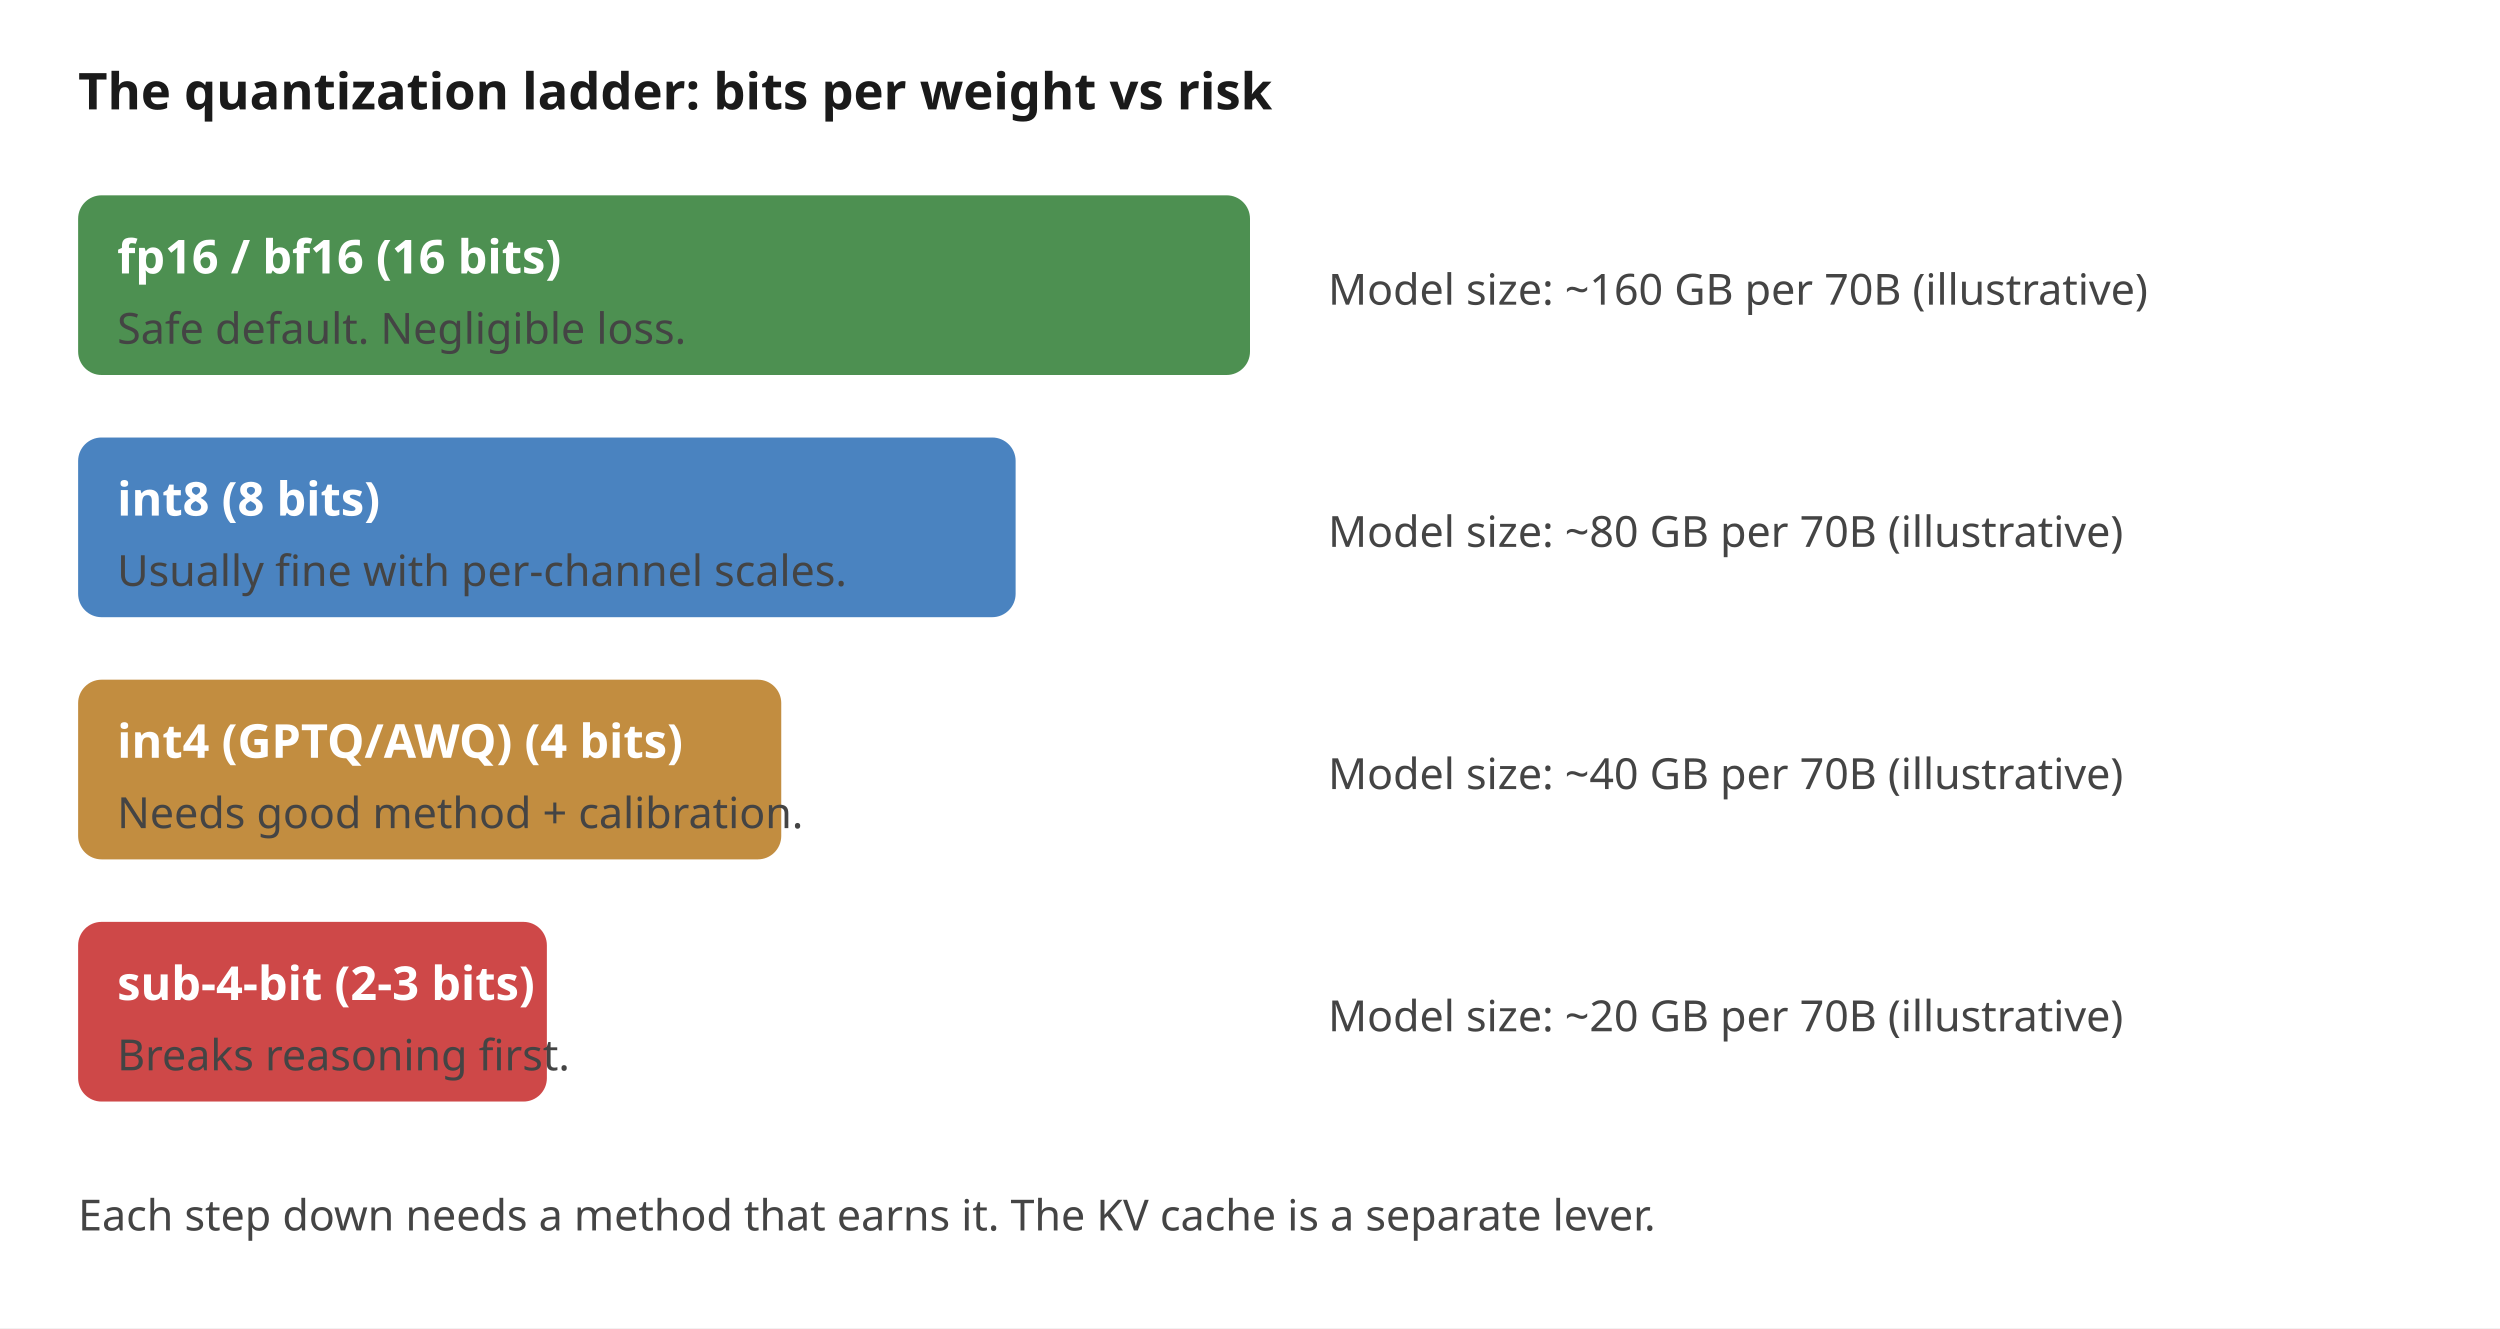
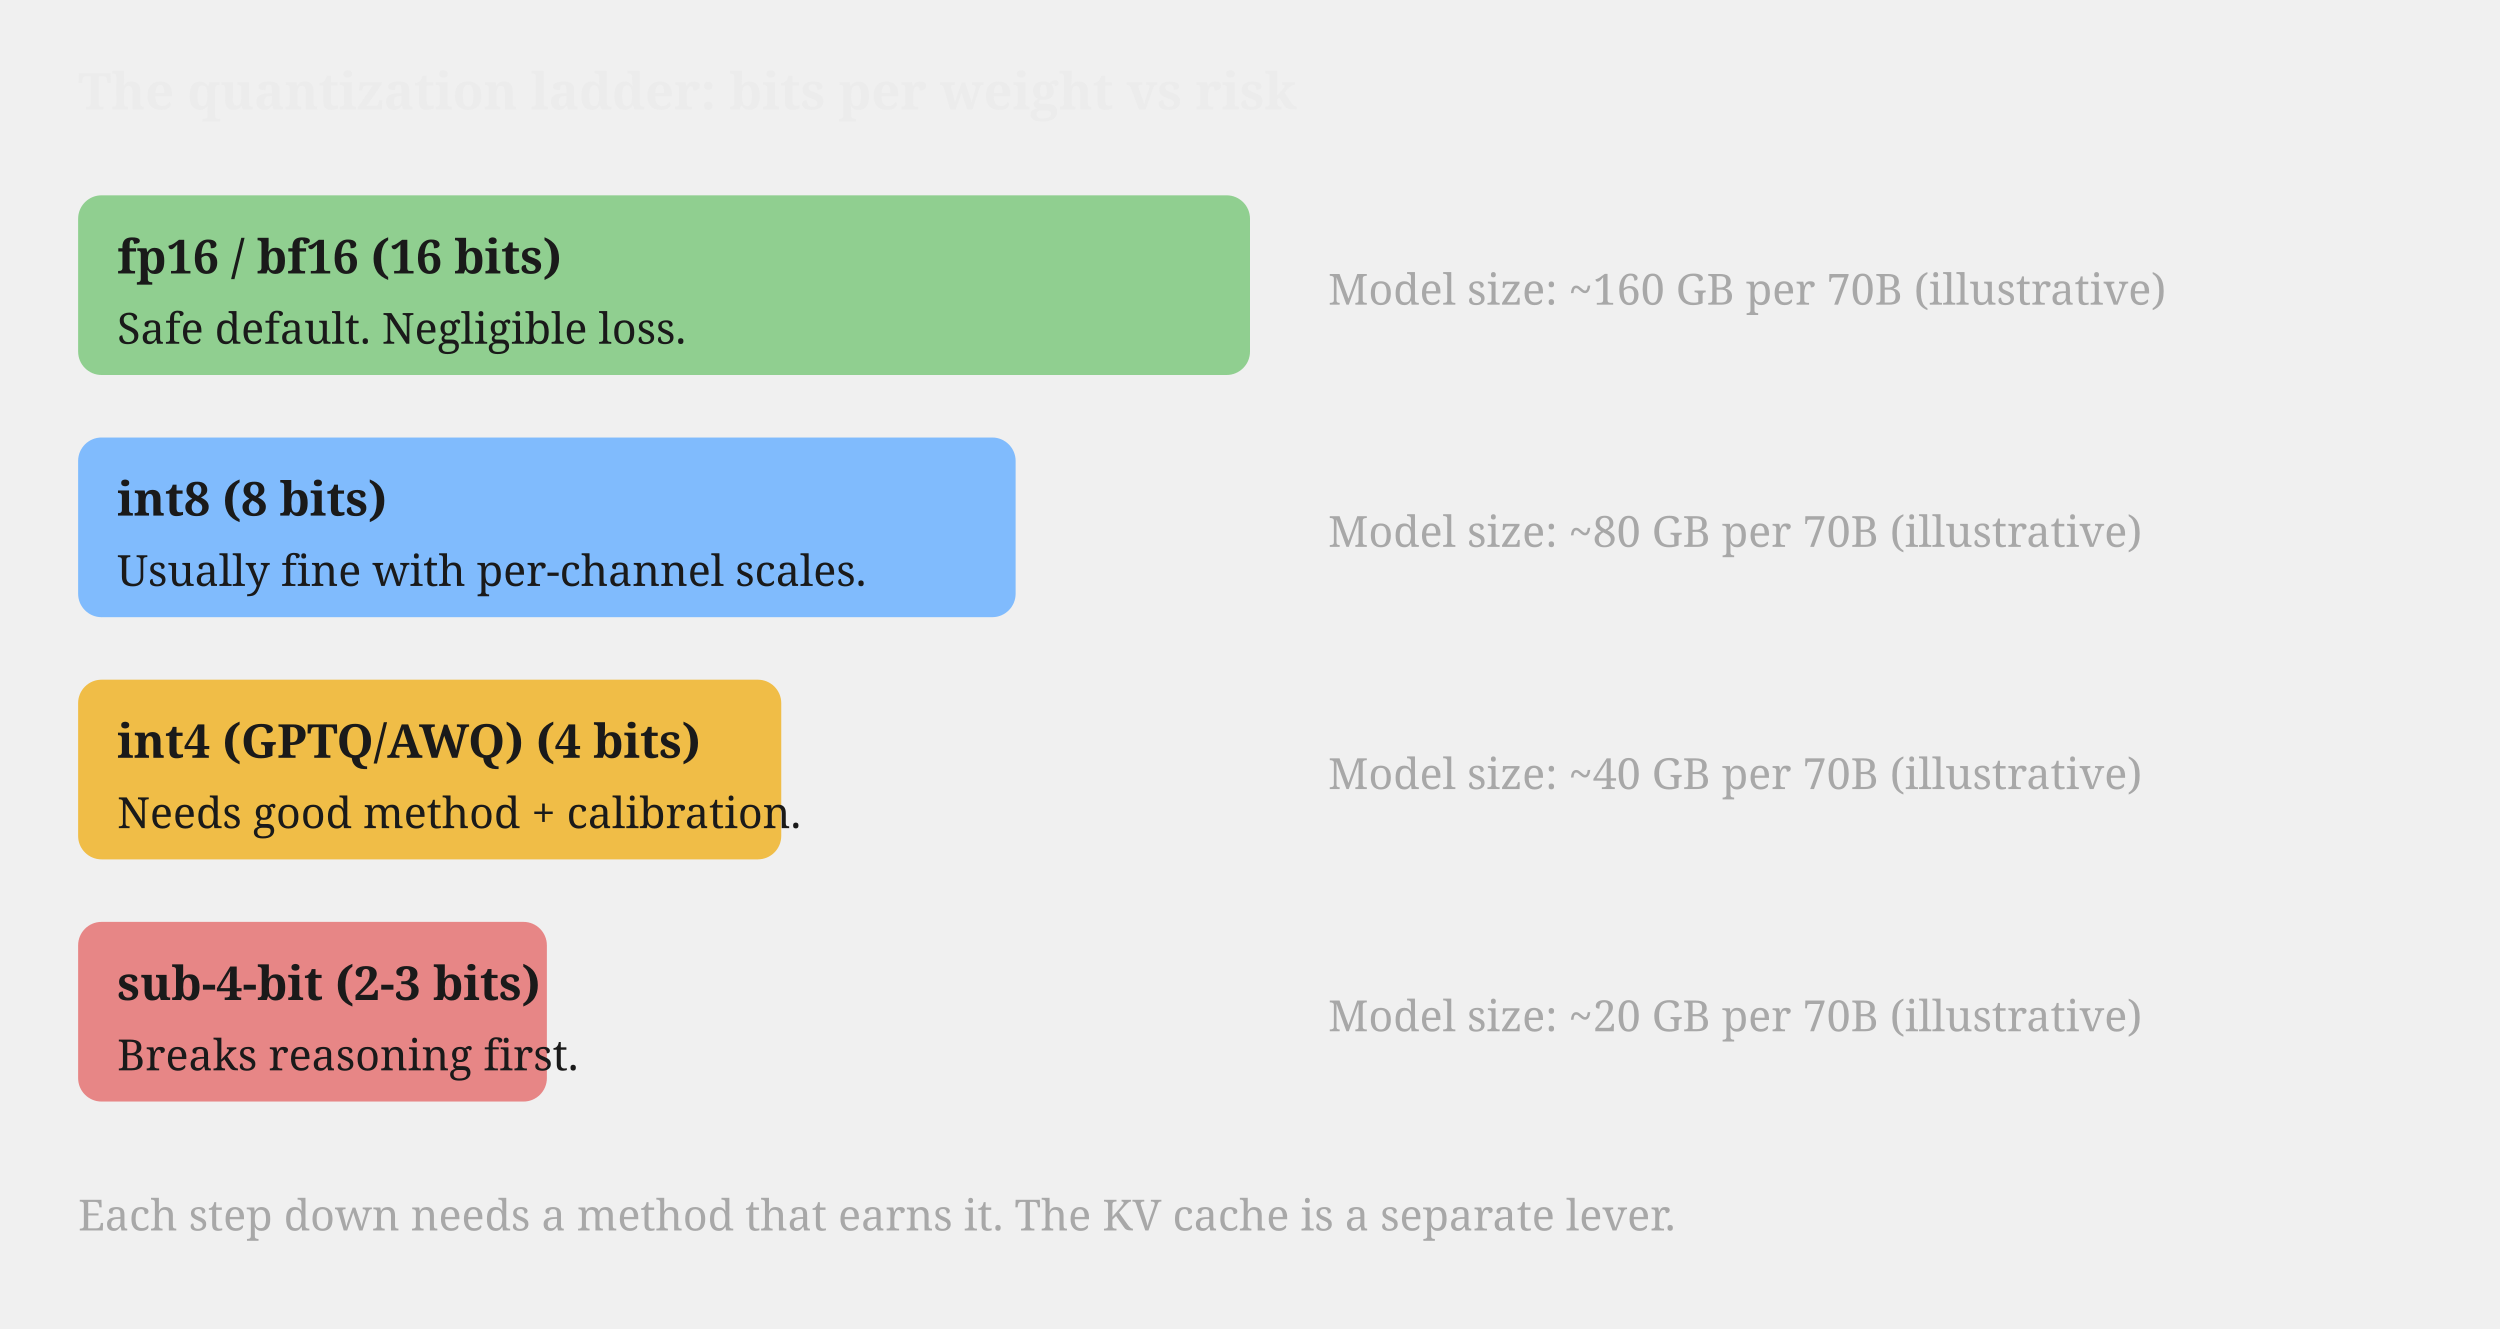
<svg xmlns="http://www.w3.org/2000/svg" viewBox="0 0 640 340" width="640" height="340" role="img" aria-label="Quantization ladder: fewer bits per weight, smaller model, more risk">
  <style>
- .t { font: 600 13px system-ui, sans-serif; fill: #1a1a1a; }
- .s { font: 400 11px system-ui, sans-serif; fill: #444; }
- .b { font: 700 12px system-ui, sans-serif; fill: #fff; }
- .box { fill: #f5f7fa; stroke: #2a6db5; stroke-width: 1.5; rx: 6; }
- .box2 { fill: #eef6ee; stroke: #2e7d32; stroke-width: 1.5; rx: 6; }
- .box3 { fill: #fff8e6; stroke: #b7791f; stroke-width: 1.5; rx: 6; }
- .arr { stroke: #333; stroke-width: 1.8; fill: none; marker-end: url(#ah); }
+ .t { font:600 13px 'Charis SIL',Georgia,serif; fill: #ececec; }
+ .s { font:400 11px 'Charis SIL',Georgia,serif; fill: #a8a8a8; }
+ .b { font:700 12px 'Charis SIL',Georgia,serif; fill: #fff; }
+ .box { fill: #141414; stroke: #6cb2ff; stroke-width: 1.5; rx: 6; }
+ .box2 { fill: #141414; stroke: #7fc97f; stroke-width: 1.5; rx: 6; }
+ .box3 { fill: #141414; stroke: #f0b429; stroke-width: 1.5; rx: 6; }
+ .arr { stroke: #8a8a8a; stroke-width: 1.8; fill: none; marker-end: url(#ah); }
</style>
  <defs>
    <marker id="ah" markerWidth="8" markerHeight="7" refX="7" refY="3.5" orient="auto">
-       <path d="M0,0 L8,3.5 L0,7 Z" fill="#333" />
+       <path d="M0,0 L8,3.5 L0,7 Z" fill="#8a8a8a" />
    </marker>
  </defs>
-   <rect width="640" height="340" fill="#ffffff" />
  <text x="20" y="28" class="t">The quantization ladder: bits per weight vs risk</text>
-   <rect x="20" y="50" width="300" height="46" fill="#2e7d32" opacity="0.85" rx="6" />
-   <text x="30" y="70" class="b">fp16 / bf16 (16 bits)</text>
-   <text x="30" y="88" class="s" fill="#fff">Safe default. Negligible loss.</text>
+   <rect x="20" y="50" width="300" height="46" fill="#7fc97f" opacity="0.85" rx="6" />
+   <text x="30" y="70" class="b" style="fill:#1a1a1a">fp16 / bf16 (16 bits)</text>
+   <text x="30" y="88" class="s" fill="#fff" style="fill:#1a1a1a">Safe default. Negligible loss.</text>
  <text x="340" y="78" class="s">Model size: ~160 GB per 70B (illustrative)</text>
-   <rect x="20" y="112" width="240" height="46" fill="#2a6db5" opacity="0.85" rx="6" />
-   <text x="30" y="132" class="b">int8 (8 bits)</text>
-   <text x="30" y="150" class="s" fill="#fff">Usually fine with per-channel scales.</text>
+   <rect x="20" y="112" width="240" height="46" fill="#6cb2ff" opacity="0.85" rx="6" />
+   <text x="30" y="132" class="b" style="fill:#1a1a1a">int8 (8 bits)</text>
+   <text x="30" y="150" class="s" fill="#fff" style="fill:#1a1a1a">Usually fine with per-channel scales.</text>
  <text x="340" y="140" class="s">Model size: ~80 GB per 70B (illustrative)</text>
-   <rect x="20" y="174" width="180" height="46" fill="#b7791f" opacity="0.85" rx="6" />
-   <text x="30" y="194" class="b">int4 (GPTQ/AWQ) (4 bits)</text>
-   <text x="30" y="212" class="s" fill="#fff">Needs good method + calibration.</text>
+   <rect x="20" y="174" width="180" height="46" fill="#f0b429" opacity="0.85" rx="6" />
+   <text x="30" y="194" class="b" style="fill:#1a1a1a">int4 (GPTQ/AWQ) (4 bits)</text>
+   <text x="30" y="212" class="s" fill="#fff" style="fill:#1a1a1a">Needs good method + calibration.</text>
  <text x="340" y="202" class="s">Model size: ~40 GB per 70B (illustrative)</text>
-   <rect x="20" y="236" width="120" height="46" fill="#c62828" opacity="0.85" rx="6" />
-   <text x="30" y="256" class="b">sub-4-bit (2-3 bits)</text>
-   <text x="30" y="274" class="s" fill="#fff">Breaks reasoning first.</text>
+   <rect x="20" y="236" width="120" height="46" fill="#e57373" opacity="0.85" rx="6" />
+   <text x="30" y="256" class="b" style="fill:#1a1a1a">sub-4-bit (2-3 bits)</text>
+   <text x="30" y="274" class="s" fill="#fff" style="fill:#1a1a1a">Breaks reasoning first.</text>
  <text x="340" y="264" class="s">Model size: ~20 GB per 70B (illustrative)</text>
  <text x="20" y="315" class="s">Each step down needs a method that earns it. The KV cache is a separate lever.</text>
</svg>
